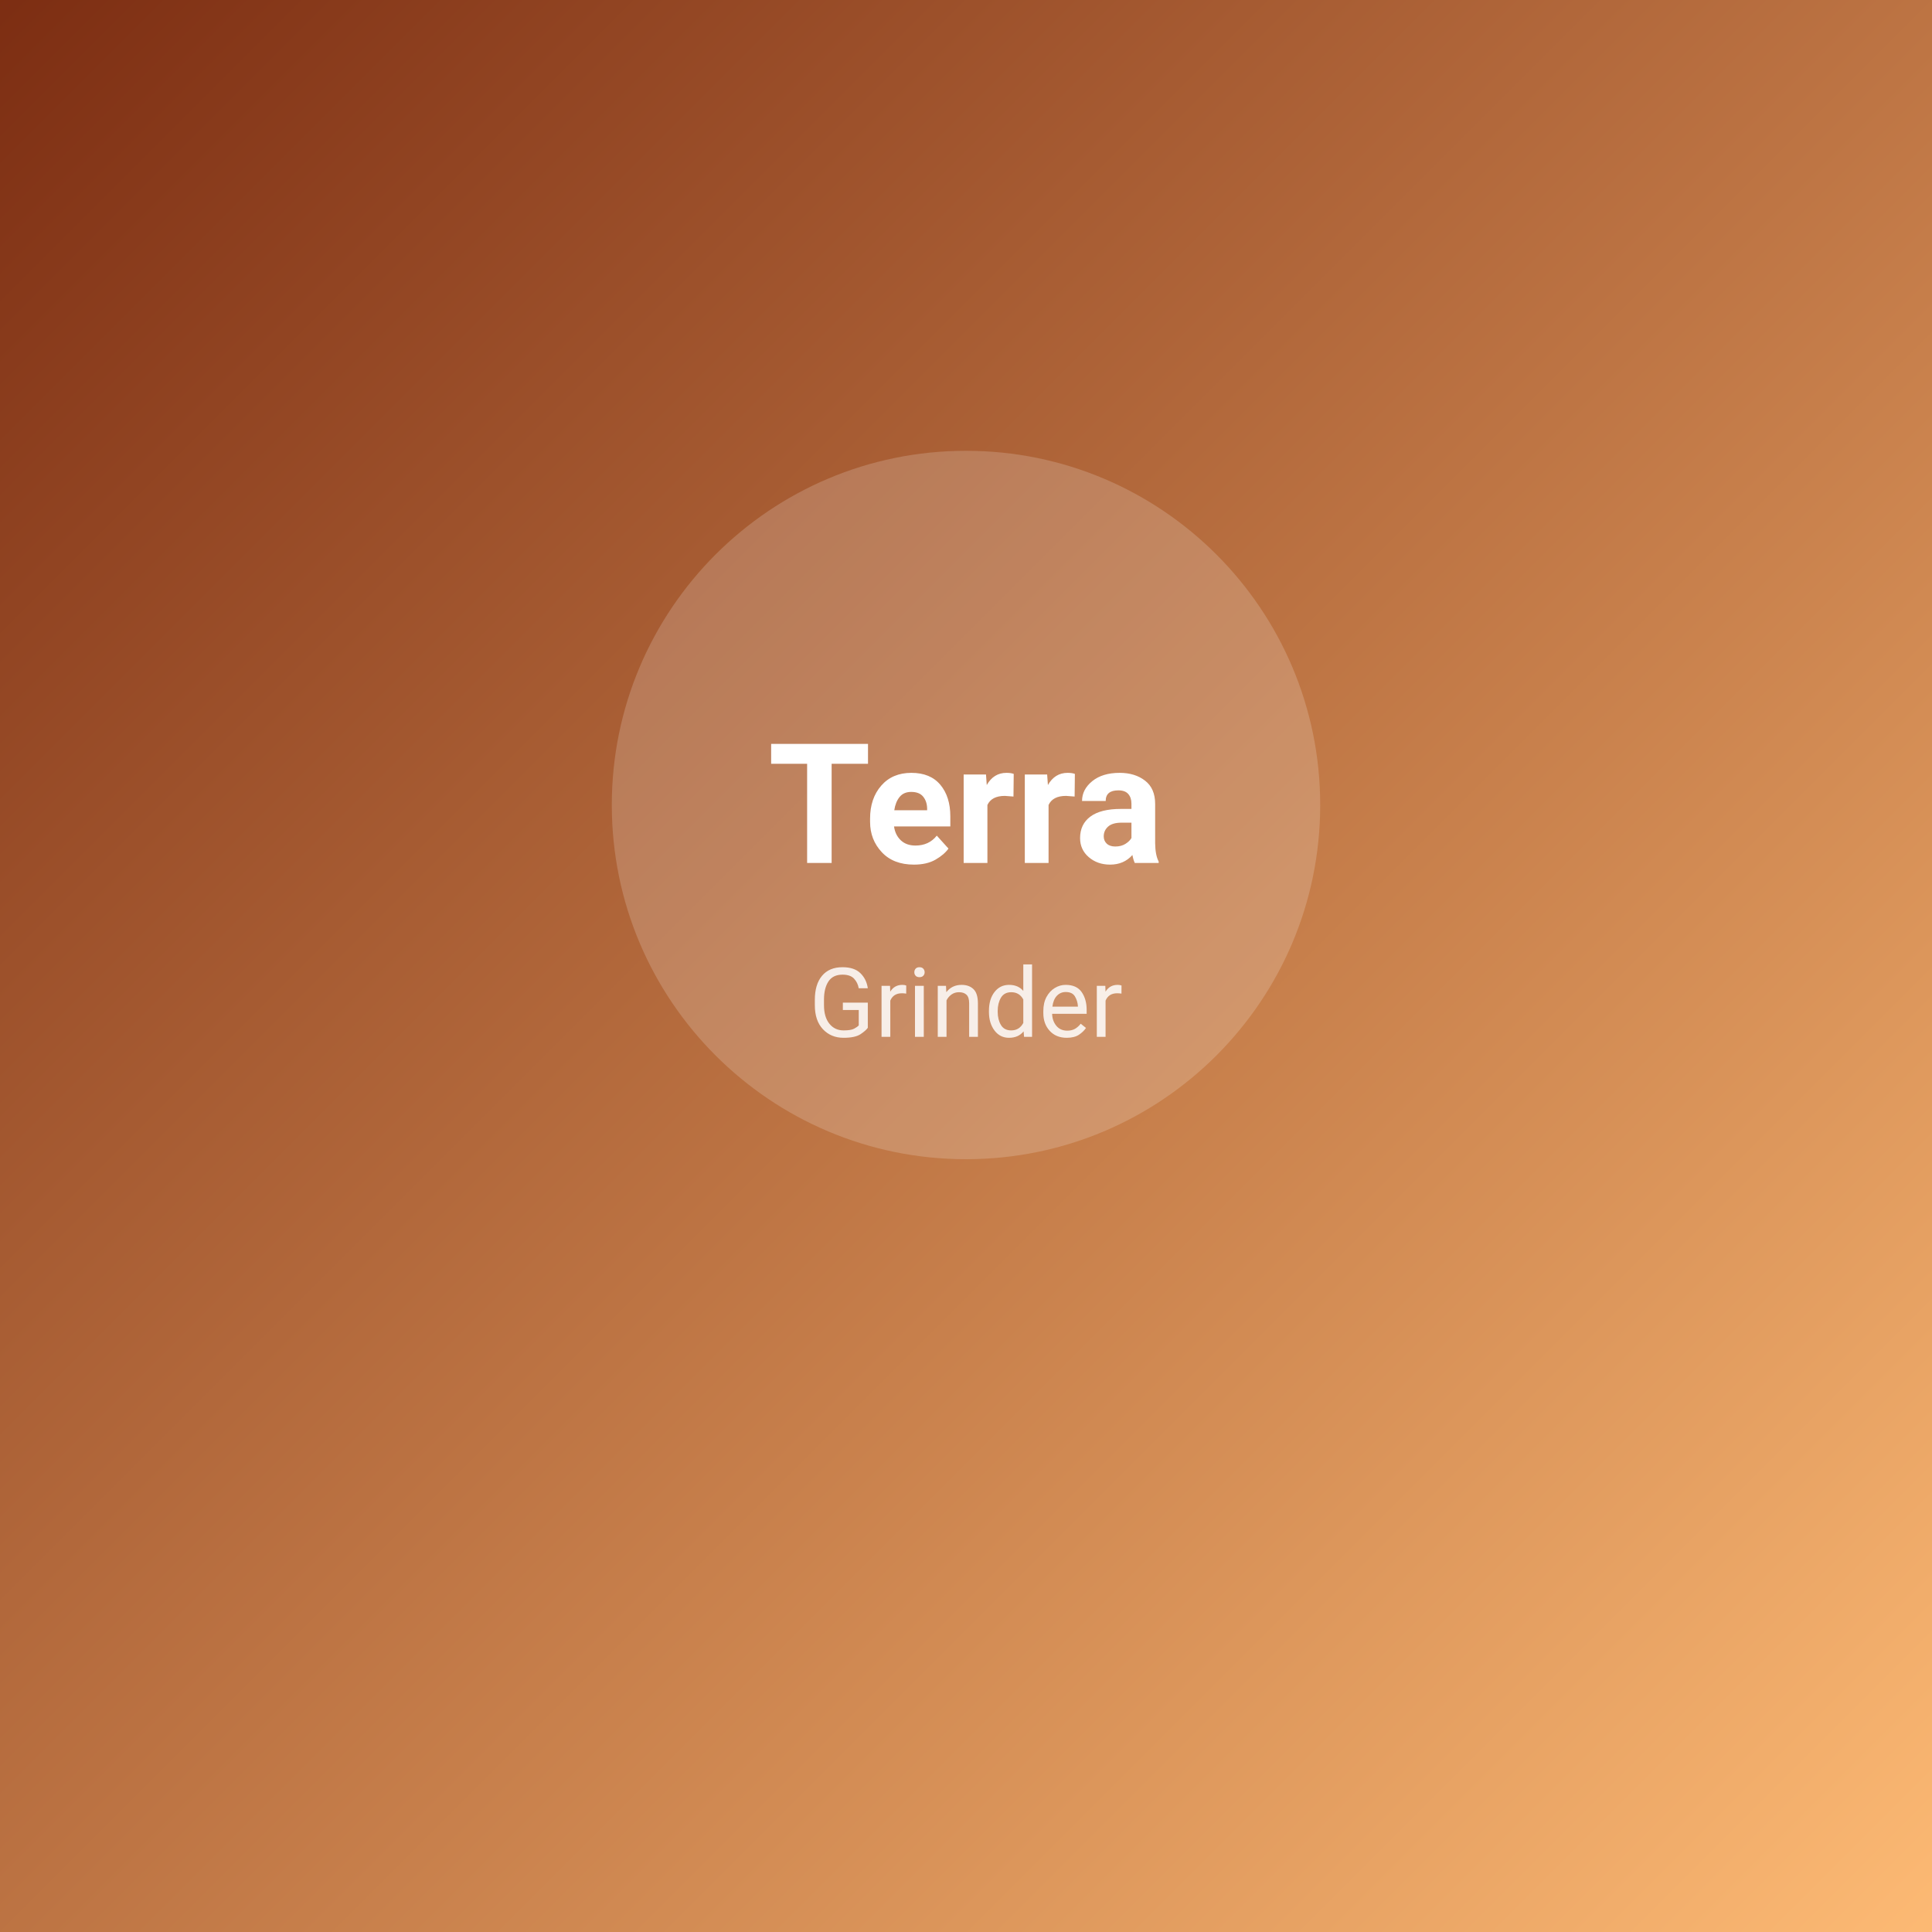
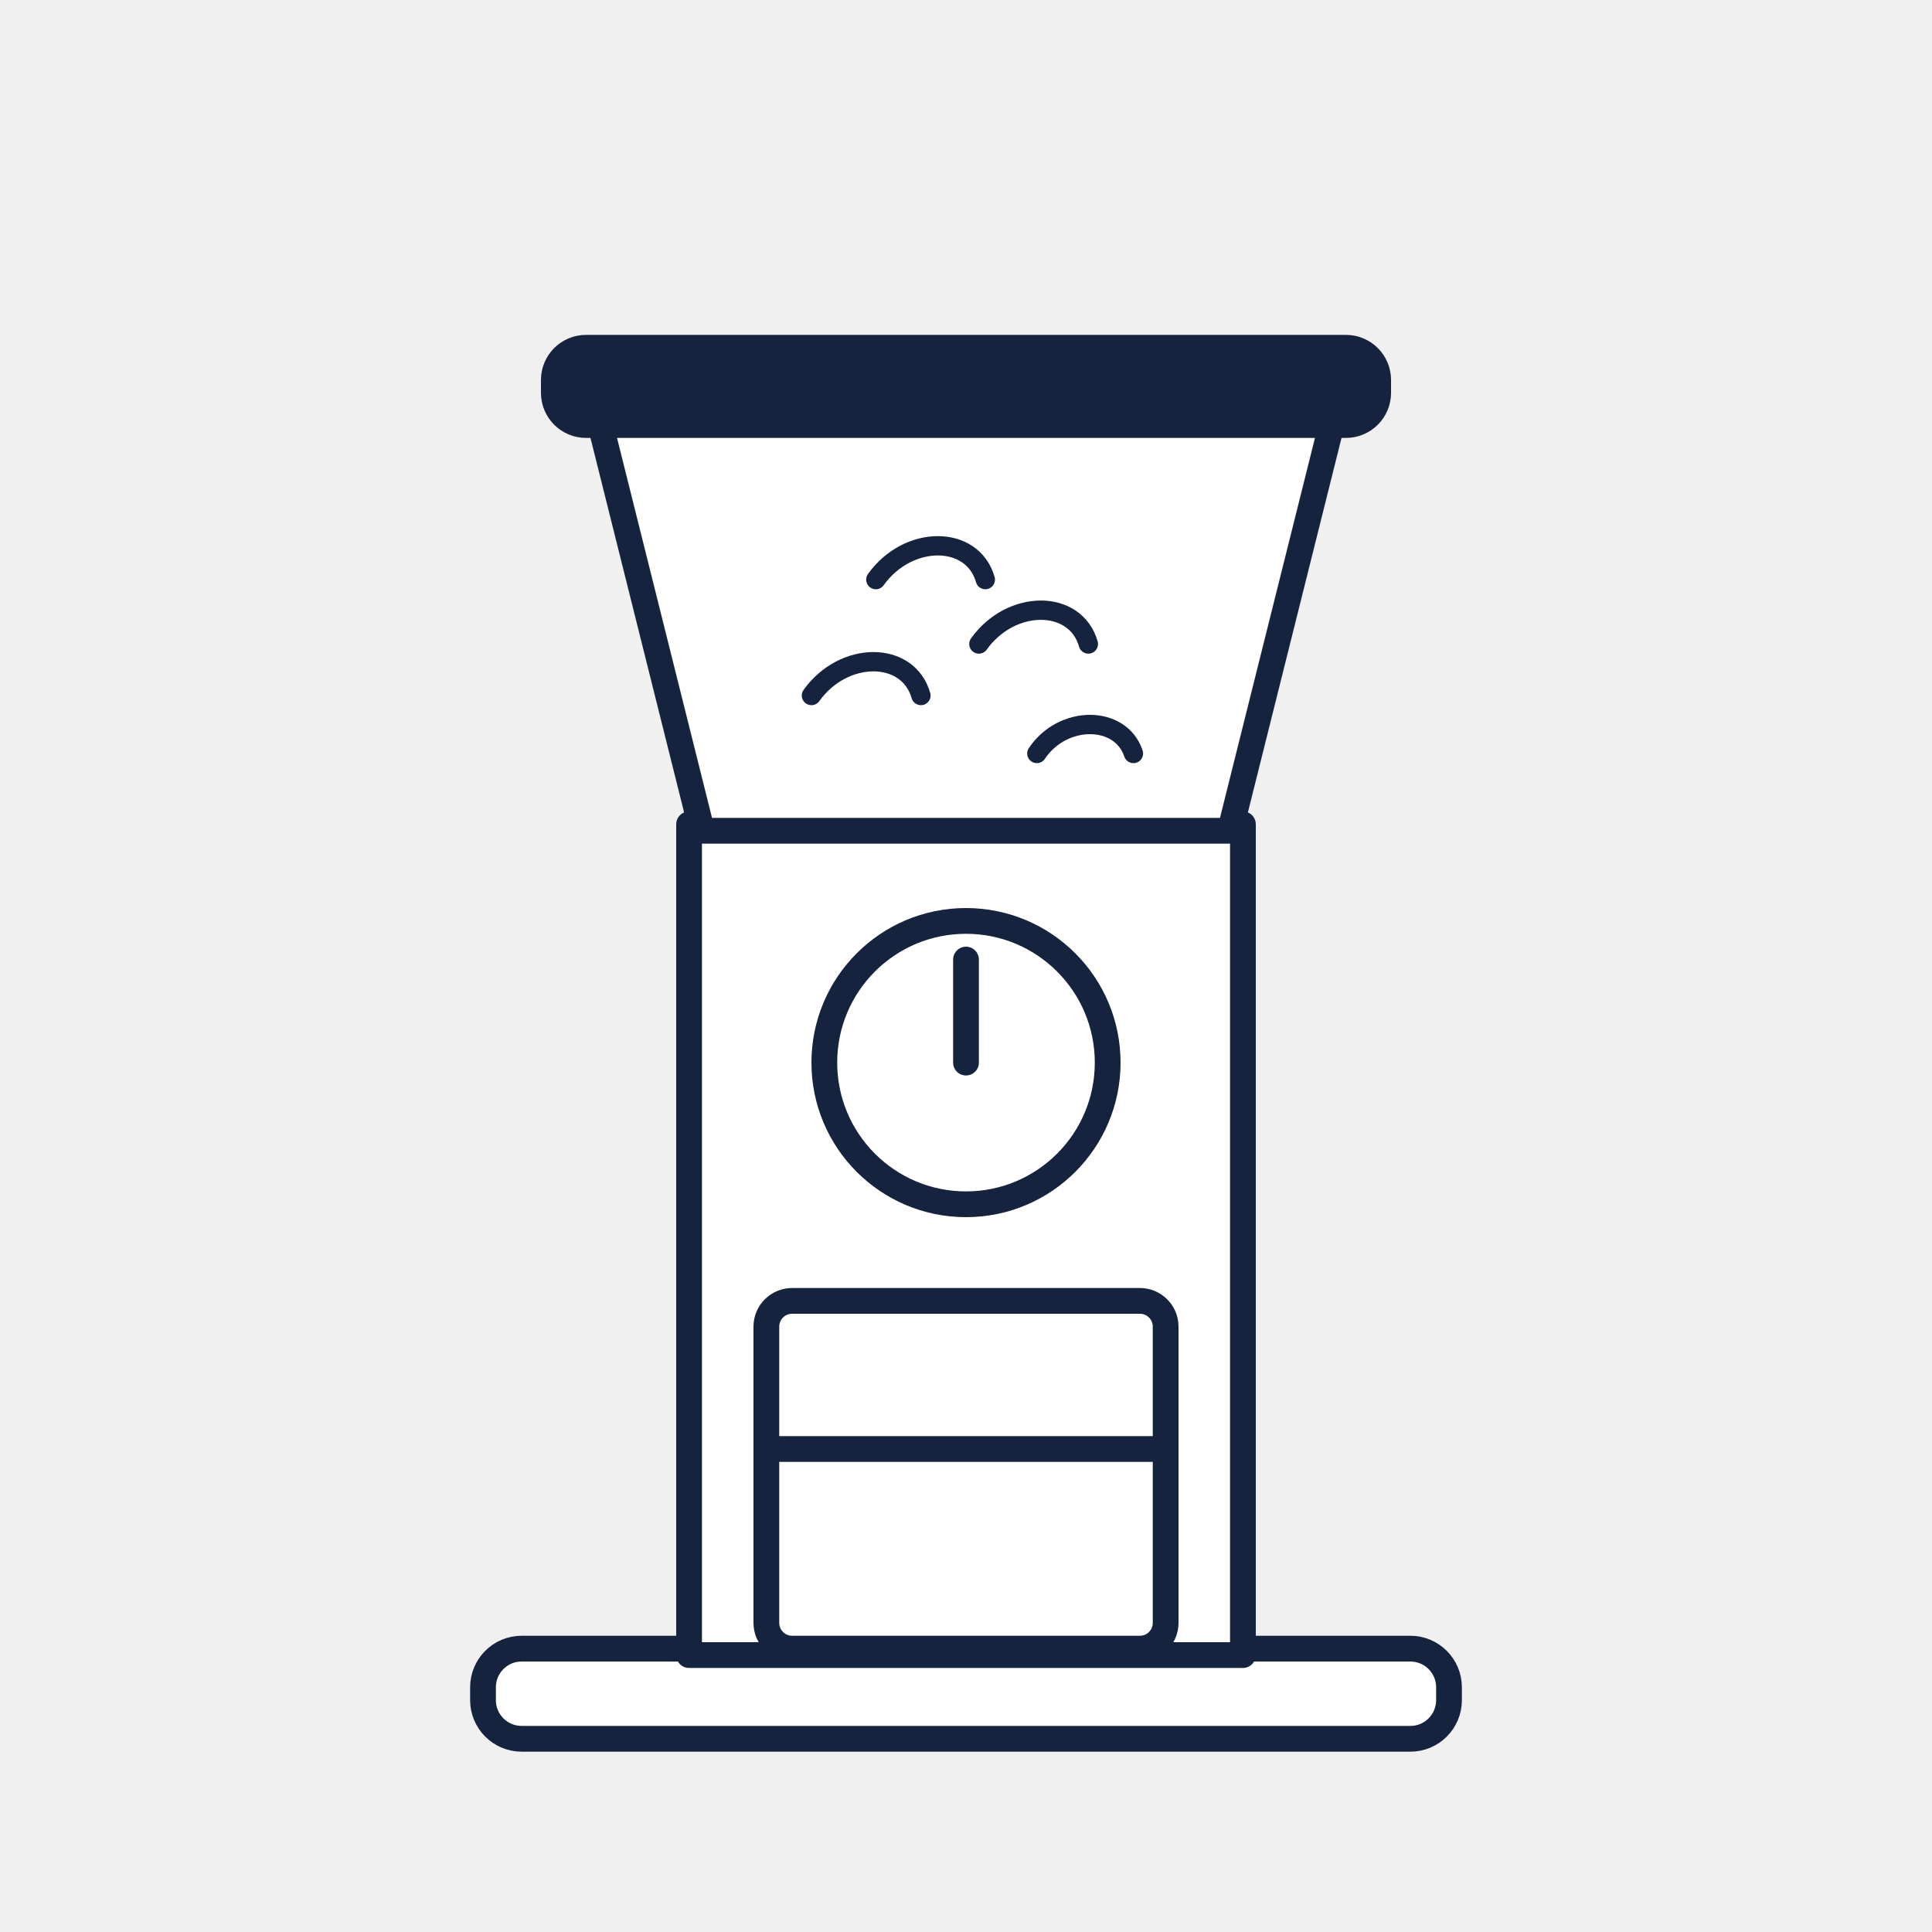
- <svg xmlns="http://www.w3.org/2000/svg" viewBox="0 0 600 600" width="600" height="600" role="img" aria-label="Terra Grinder">
-   <defs>
-     <linearGradient id="g" x1="0" y1="0" x2="1" y2="1">
-       <stop offset="0" stop-color="#7c2d12" />
-       <stop offset="1" stop-color="#fdba74" />
-     </linearGradient>
-   </defs>
-   <rect width="600" height="600" fill="url(#g)" />
-   <circle cx="300" cy="250" r="110" fill="#ffffff" fill-opacity="0.18" />
-   <text x="300" y="268" text-anchor="middle" font-family="system-ui,-apple-system,Segoe UI,Roboto,sans-serif" font-size="52" font-weight="700" fill="#ffffff">Terra</text>
-   <text x="300" y="322" text-anchor="middle" font-family="system-ui,-apple-system,Segoe UI,Roboto,sans-serif" font-size="30" fill="#ffffff" fill-opacity="0.85">Grinder</text>
+ <svg xmlns="http://www.w3.org/2000/svg" viewBox="0 0 600 600" width="600" height="600" role="img" aria-label="Terra Burr Grinder">
+   <g fill="#fff" stroke="#16233F" stroke-width="8" stroke-linecap="round" stroke-linejoin="round">
+     <rect x="150" y="512" width="300" height="28" rx="12" />
+     <rect x="214" y="256" width="172" height="258" />
+     <rect x="238" y="404" width="124" height="108" rx="8" />
+     <path d="M238 450h124" fill="none" />
+     <path d="M186 130H414L382 258H218Z" />
+     <rect x="172" y="108" width="256" height="24" rx="10" fill="#16233F" />
+     <circle cx="300" cy="330" r="44" />
+     <path d="M300 330L300 298" fill="none" />
+     <path d="M252 216c10-14 30-14 34 0M304 200c10-14 30-14 34 0M272 180c10-14 30-14 34 0M322 234c8-12 26-12 30 0" fill="none" stroke-width="6" />
+   </g>
</svg>
